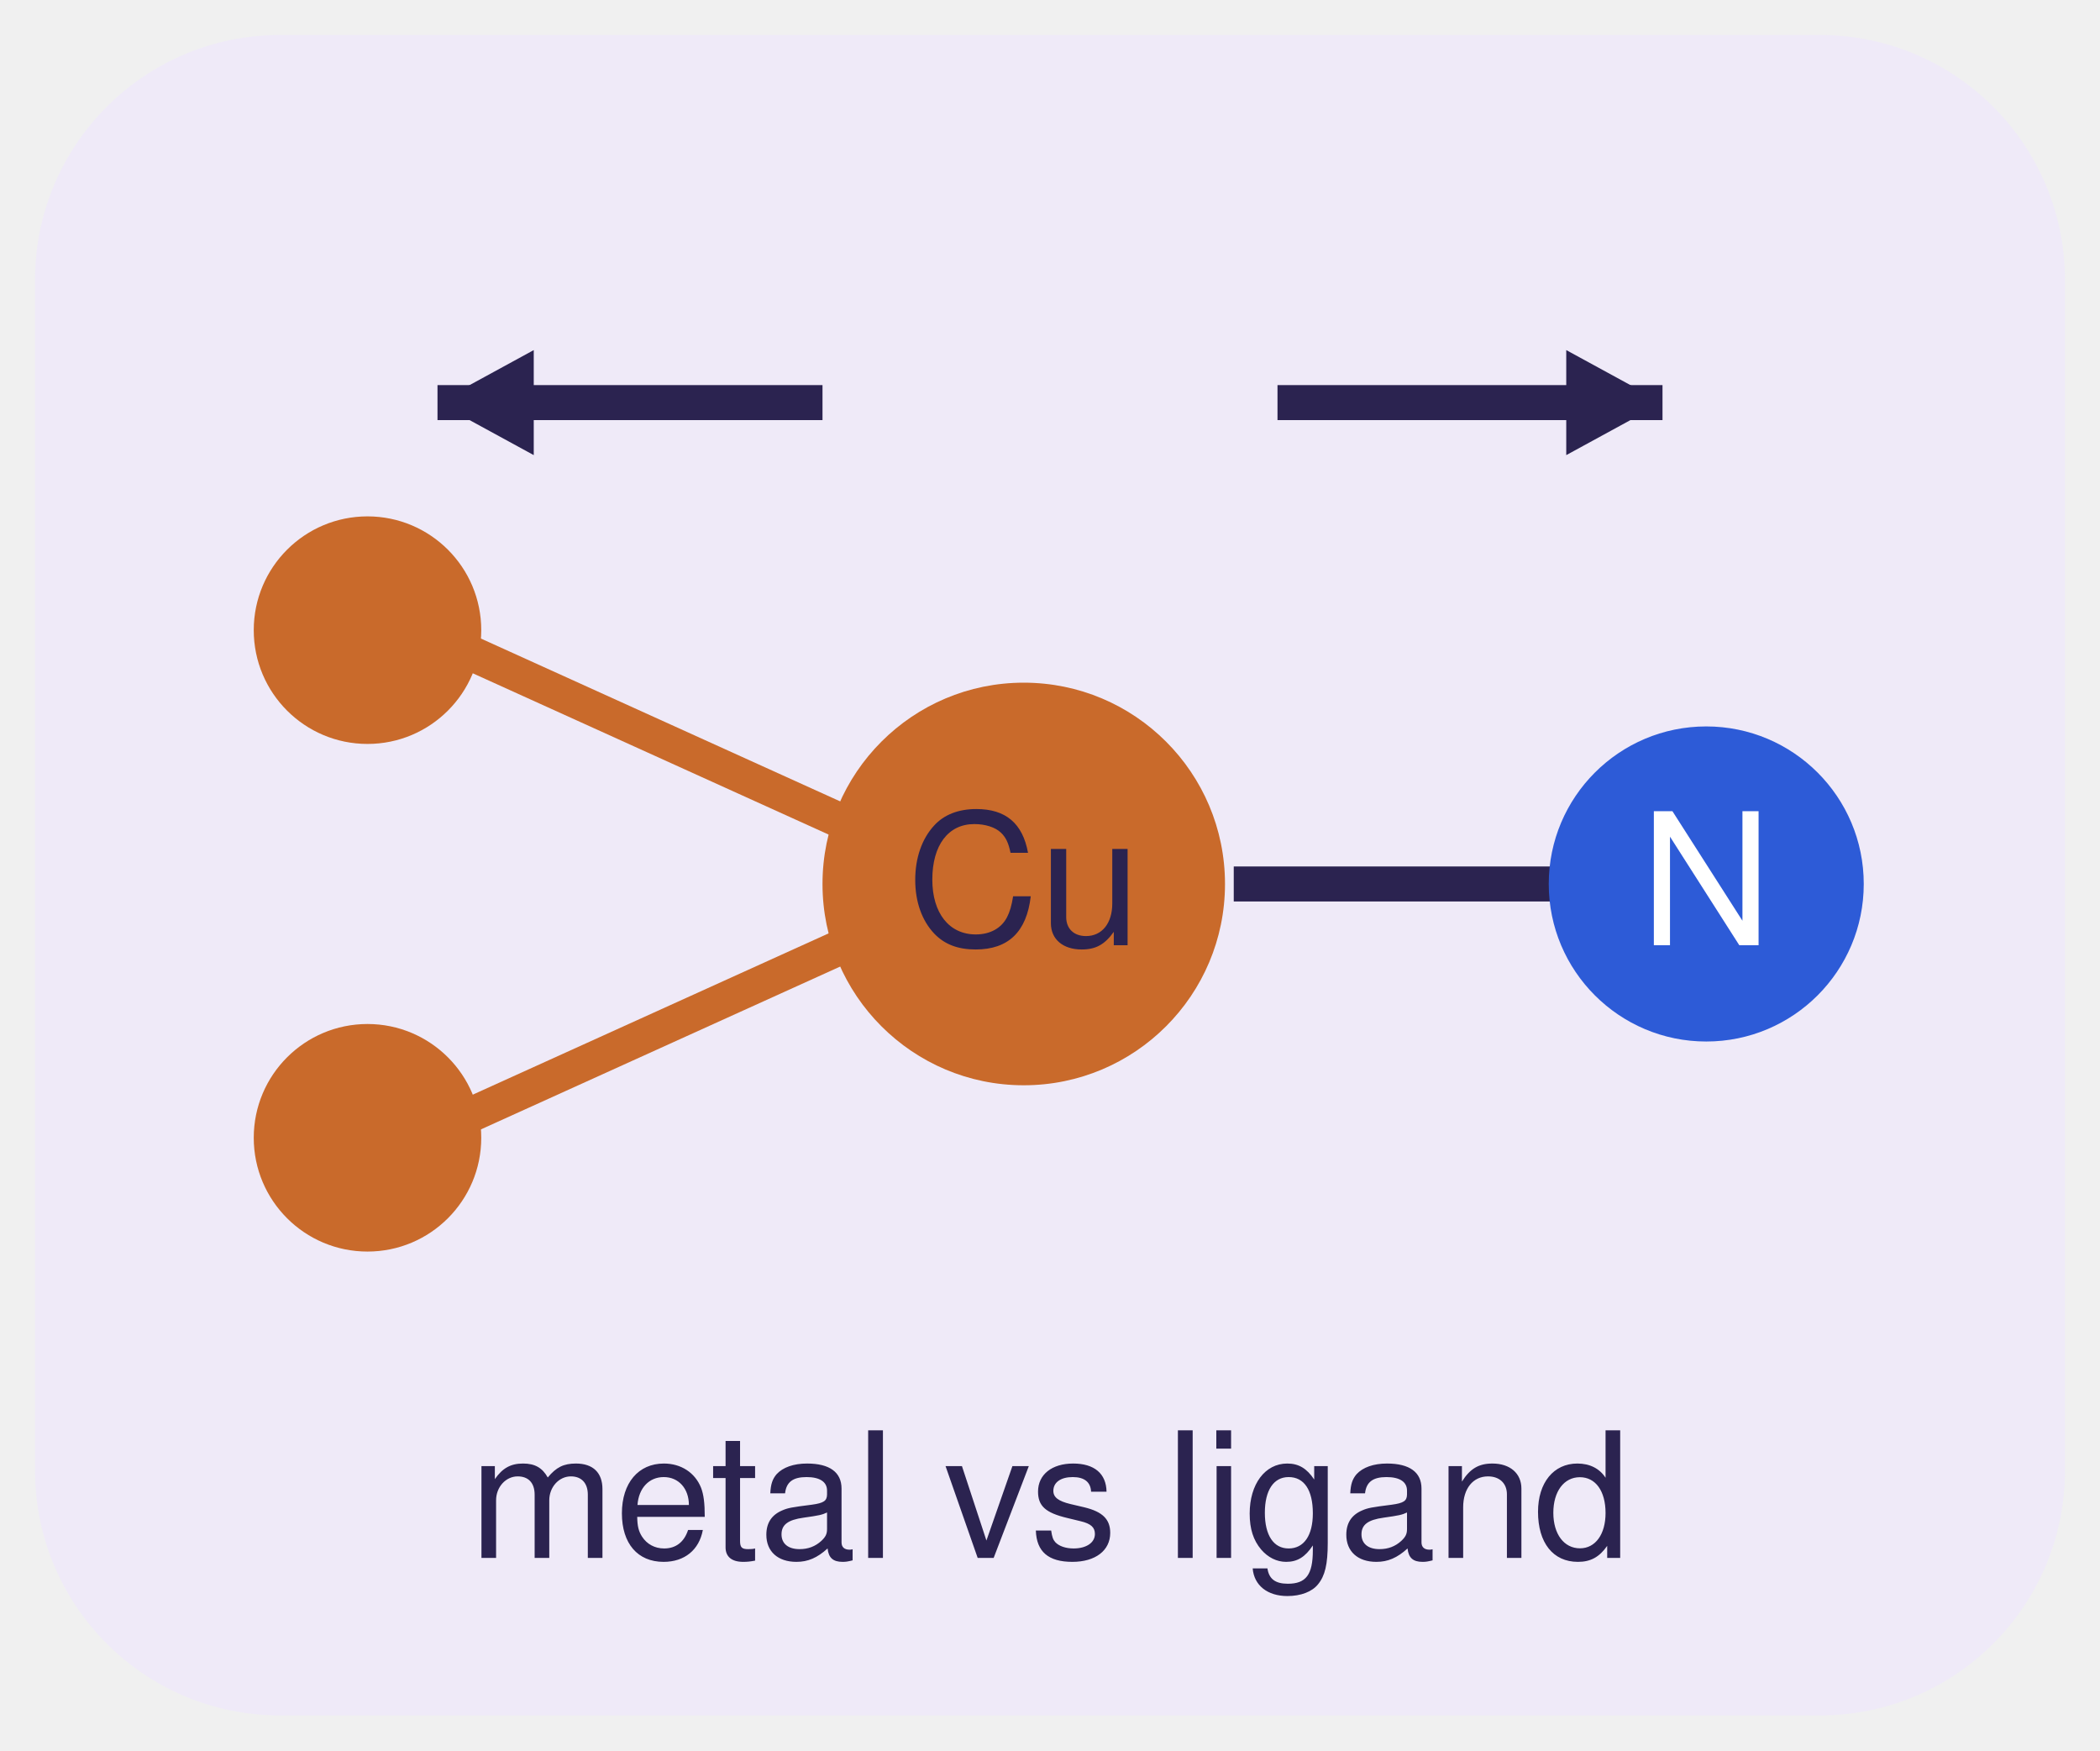
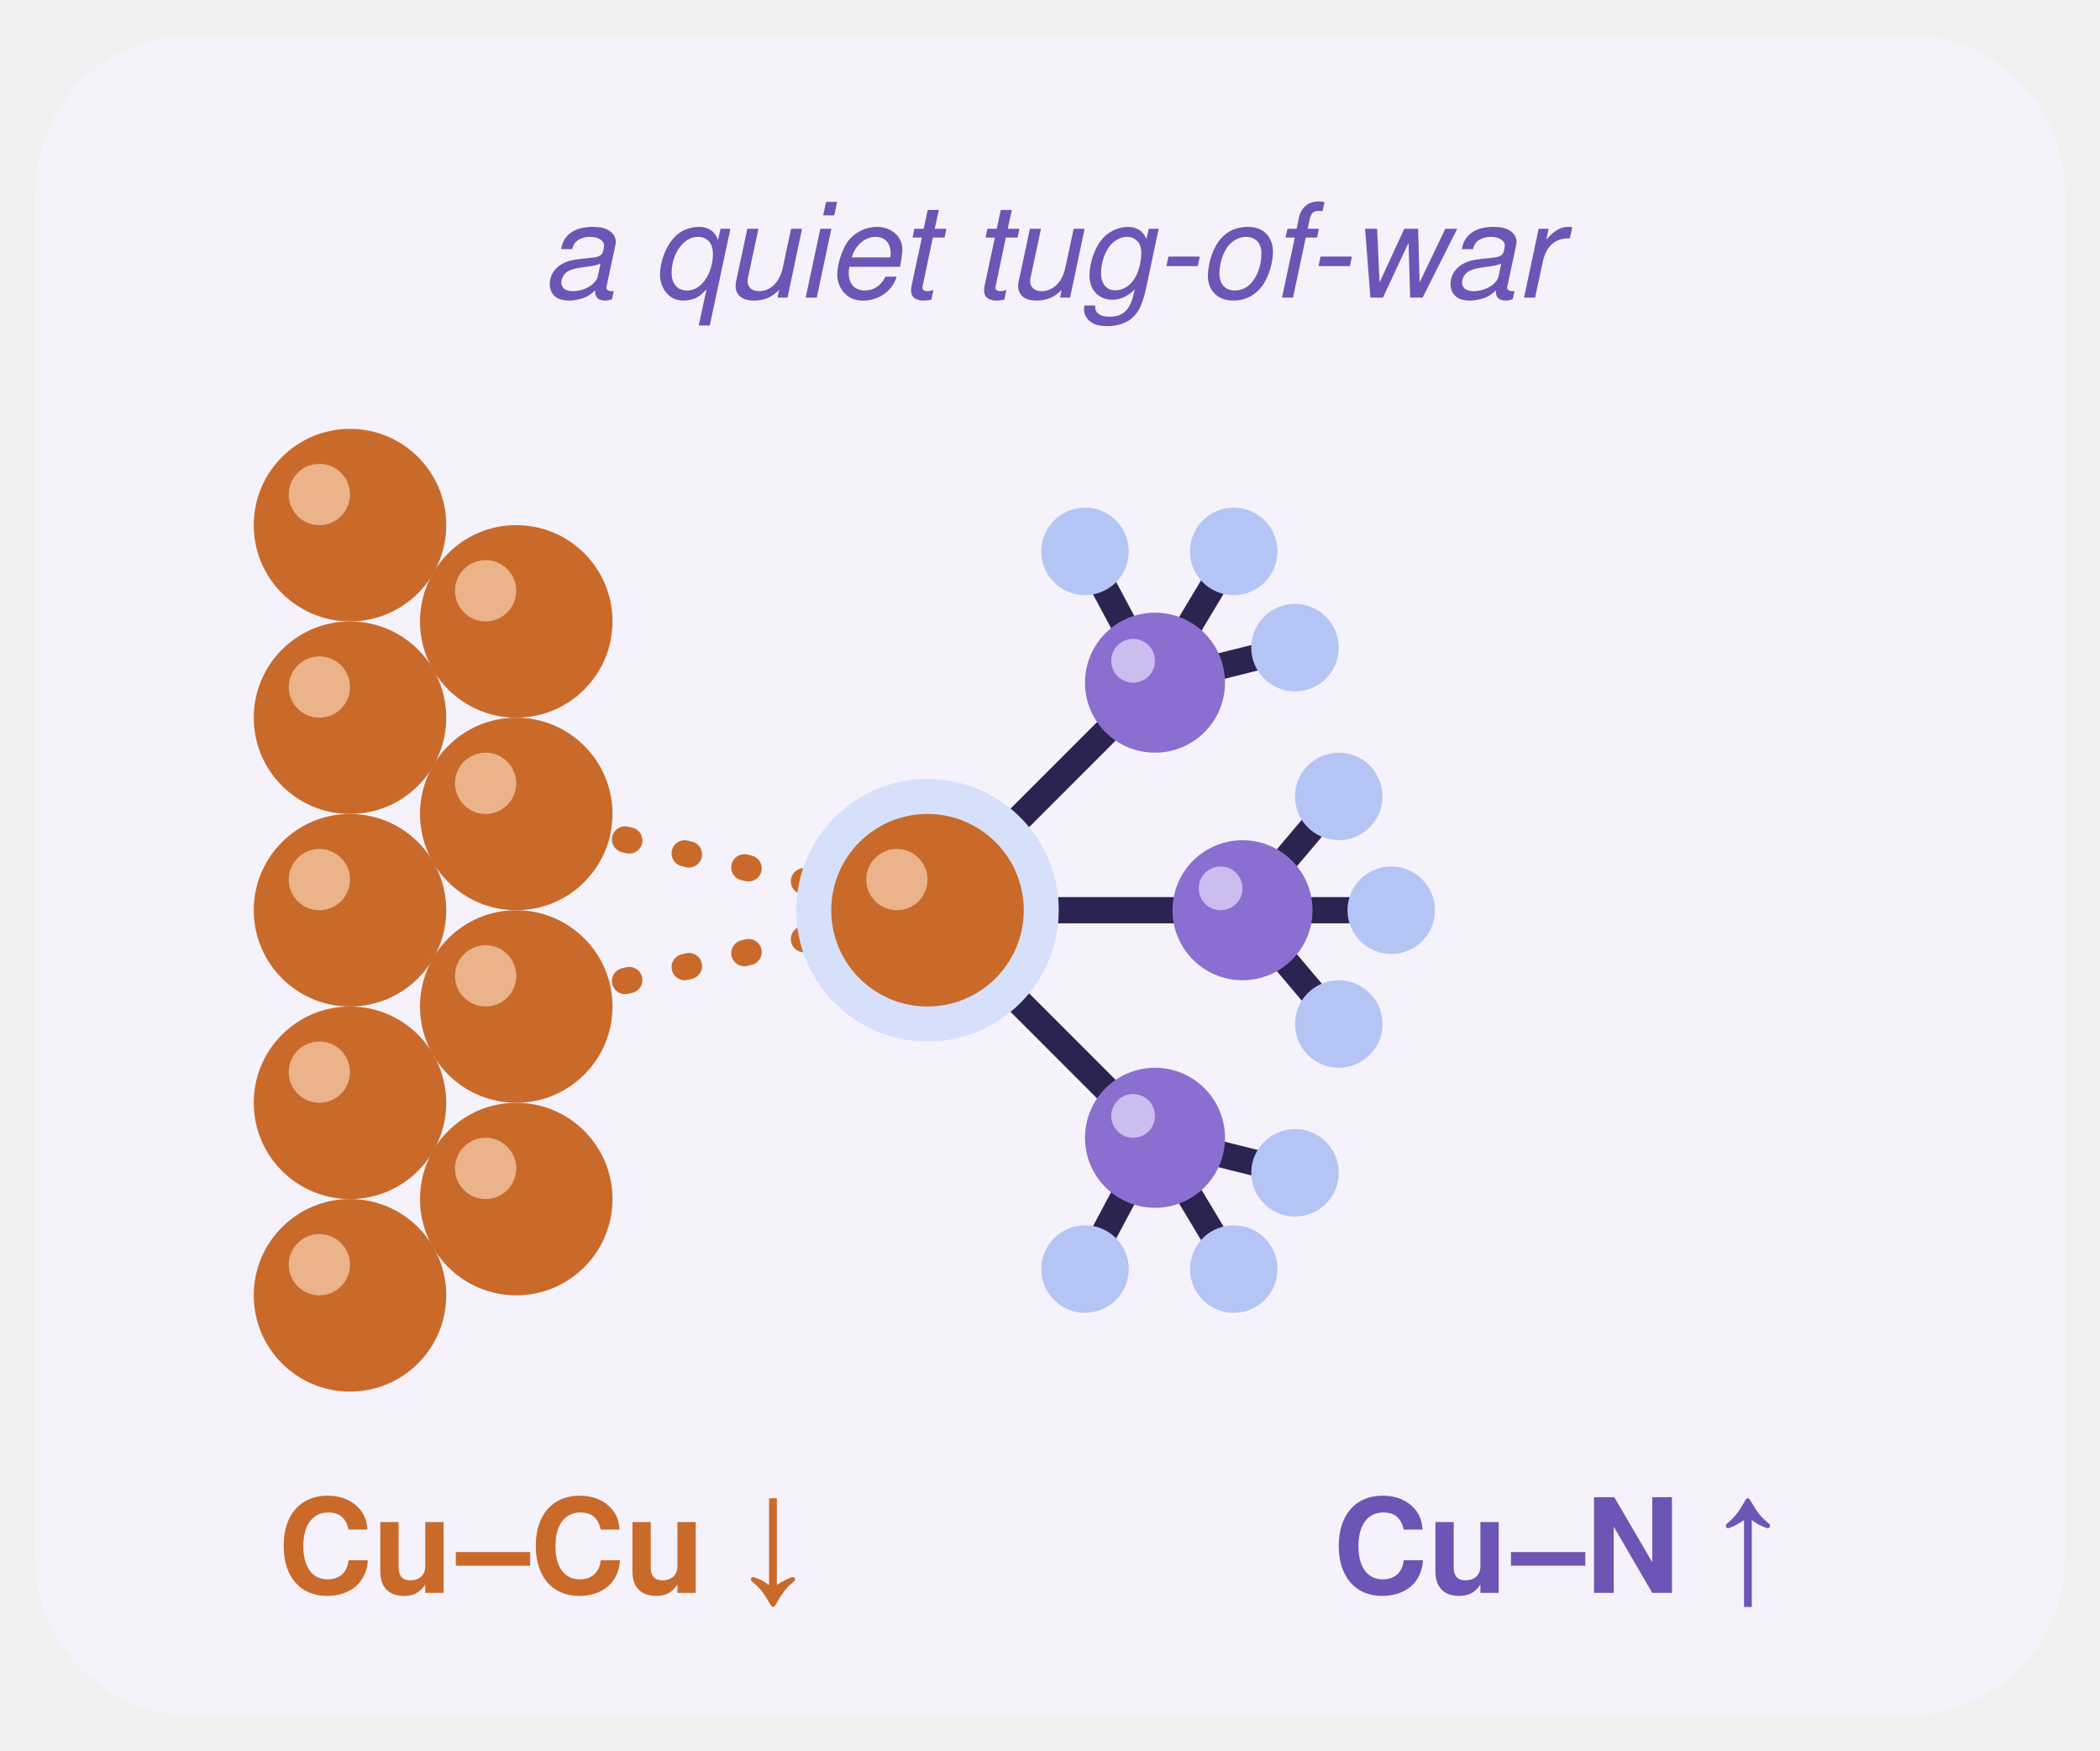
- <svg xmlns="http://www.w3.org/2000/svg" width="240" height="200" viewBox="0 0 240 200" role="img">
-   <g font-family="Avenir Next, Segoe UI, Helvetica, Arial, sans-serif" fill="#2b2350">
-     <rect x="4" y="4" width="232" height="192" rx="28" fill="#efeaf8" />
-     <path d="M48 72L112 101L48 130" fill="none" stroke="#c96a2b" stroke-width="4" stroke-linecap="butt" stroke-linejoin="miter" />
-     <circle cx="42" cy="72" r="13" fill="#c96a2b" />
-     <circle cx="42" cy="130" r="13" fill="#c96a2b" />
-     <circle cx="117" cy="101" r="23" fill="#c96a2b" />
-     <text x="117" y="108" text-anchor="middle" font-size="21" fill="#2b2350">Cu</text>
-     <path d="M141 101H181" fill="none" stroke="#2b2350" stroke-width="4" stroke-linecap="butt" stroke-linejoin="miter" />
-     <circle cx="195" cy="101" r="18" fill="#2d5bd7" />
-     <text x="195" y="108" text-anchor="middle" font-size="21" fill="#fff">N</text>
-     <path d="M94 46L50 46" fill="none" stroke="#2b2350" stroke-width="4" stroke-linecap="butt" stroke-linejoin="miter" />
-     <polygon points="50,46 61.0,40.0 61.0,52.0" fill="#2b2350" />
-     <path d="M146 46L190 46" fill="none" stroke="#2b2350" stroke-width="4" stroke-linecap="butt" stroke-linejoin="miter" />
-     <polygon points="190,46 179.0,52.0 179.0,40.0" fill="#2b2350" />
-     <text x="120" y="178" text-anchor="middle" font-size="20" fill="#2b2350">metal vs ligand</text>
+ <svg xmlns="http://www.w3.org/2000/svg" xmlns:xlink="http://www.w3.org/1999/xlink" width="240" height="200" viewBox="0 0 240 200" role="img">
+   <defs>
+     <style>.ln,.lc,.lb,.lp{fill:none;stroke-width:3;stroke-linecap:round;stroke-linejoin:round}.ln{stroke:#2b2350}.lc{stroke:#c96a2b}.lb{stroke:#2d5bd7}.lp{stroke:#d8cfee}.dt{stroke-dasharray:0.5 6.5}.ds{stroke-dasharray:6 6}.t{font-family:"Avenir Next","Segoe UI",Helvetica,Arial,sans-serif;font-size:15px;fill:#2b2350}.b{font-weight:700}.i{font-style:italic;fill:#6d55b5}.w{fill:#fff}.m{text-anchor:middle}.e{text-anchor:end}.s14{font-size:14px}.s16{font-size:16px}.s18{font-size:18px}.s20{font-size:20px}</style>
+     <g id="cu">
+       <circle r="11" fill="#c96a2b" />
+       <circle cx="-3.5" cy="-3.5" r="3.5" fill="#eab38a" />
+     </g>
+     <g id="n">
+       <circle r="8" fill="#8a6fd1" />
+       <circle cx="-2.5" cy="-2.5" r="2.5" fill="#cbbdf0" />
+     </g>
+     <circle id="h" r="5" fill="#b4c5f5" />
+   </defs>
+   <rect x="4" y="4" width="232" height="192" rx="18" fill="#f6f2fb" />
+   <text class="t i m" x="120" y="34">a quiet tug-of-war</text>
+   <path class="lc dt" d="M106 104L59 93M106 104L59 115" />
+   <path class="ln" d="M106 104L132 78M106 104L142 104M106 104L132 130" />
+   <path class="ln" d="M132 78L124 63M132 78L141 63M132 78L148 74M142 104L159 104M142 104L153 91M142 104L153 117M132 130L124 145M132 130L141 145M132 130L148 134" />
+   <g>
+     <use xlink:href="#cu" x="40" y="60" />
+     <use xlink:href="#cu" x="40" y="82" />
+     <use xlink:href="#cu" x="40" y="104" />
+     <use xlink:href="#cu" x="40" y="126" />
+     <use xlink:href="#cu" x="40" y="148" />
+     <use xlink:href="#cu" x="59" y="71" />
+     <use xlink:href="#cu" x="59" y="93" />
+     <use xlink:href="#cu" x="59" y="115" />
+     <use xlink:href="#cu" x="59" y="137" />
  </g>
+   <use xlink:href="#h" x="124" y="63" />
+   <use xlink:href="#h" x="141" y="63" />
+   <use xlink:href="#h" x="148" y="74" />
+   <use xlink:href="#h" x="159" y="104" />
+   <use xlink:href="#h" x="153" y="91" />
+   <use xlink:href="#h" x="153" y="117" />
+   <use xlink:href="#h" x="124" y="145" />
+   <use xlink:href="#h" x="141" y="145" />
+   <use xlink:href="#h" x="148" y="134" />
+   <use xlink:href="#n" x="132" y="78" />
+   <use xlink:href="#n" x="142" y="104" />
+   <use xlink:href="#n" x="132" y="130" />
+   <circle cx="106" cy="104" r="15" fill="#d6e0fa" />
+   <use xlink:href="#cu" x="106" y="104" />
+   <text class="t b m" x="62" y="182" style="fill:#c96a2b">Cu–Cu ↓</text>
+   <text class="t b m" x="178" y="182" style="fill:#6d55b5">Cu–N ↑</text>
</svg>
